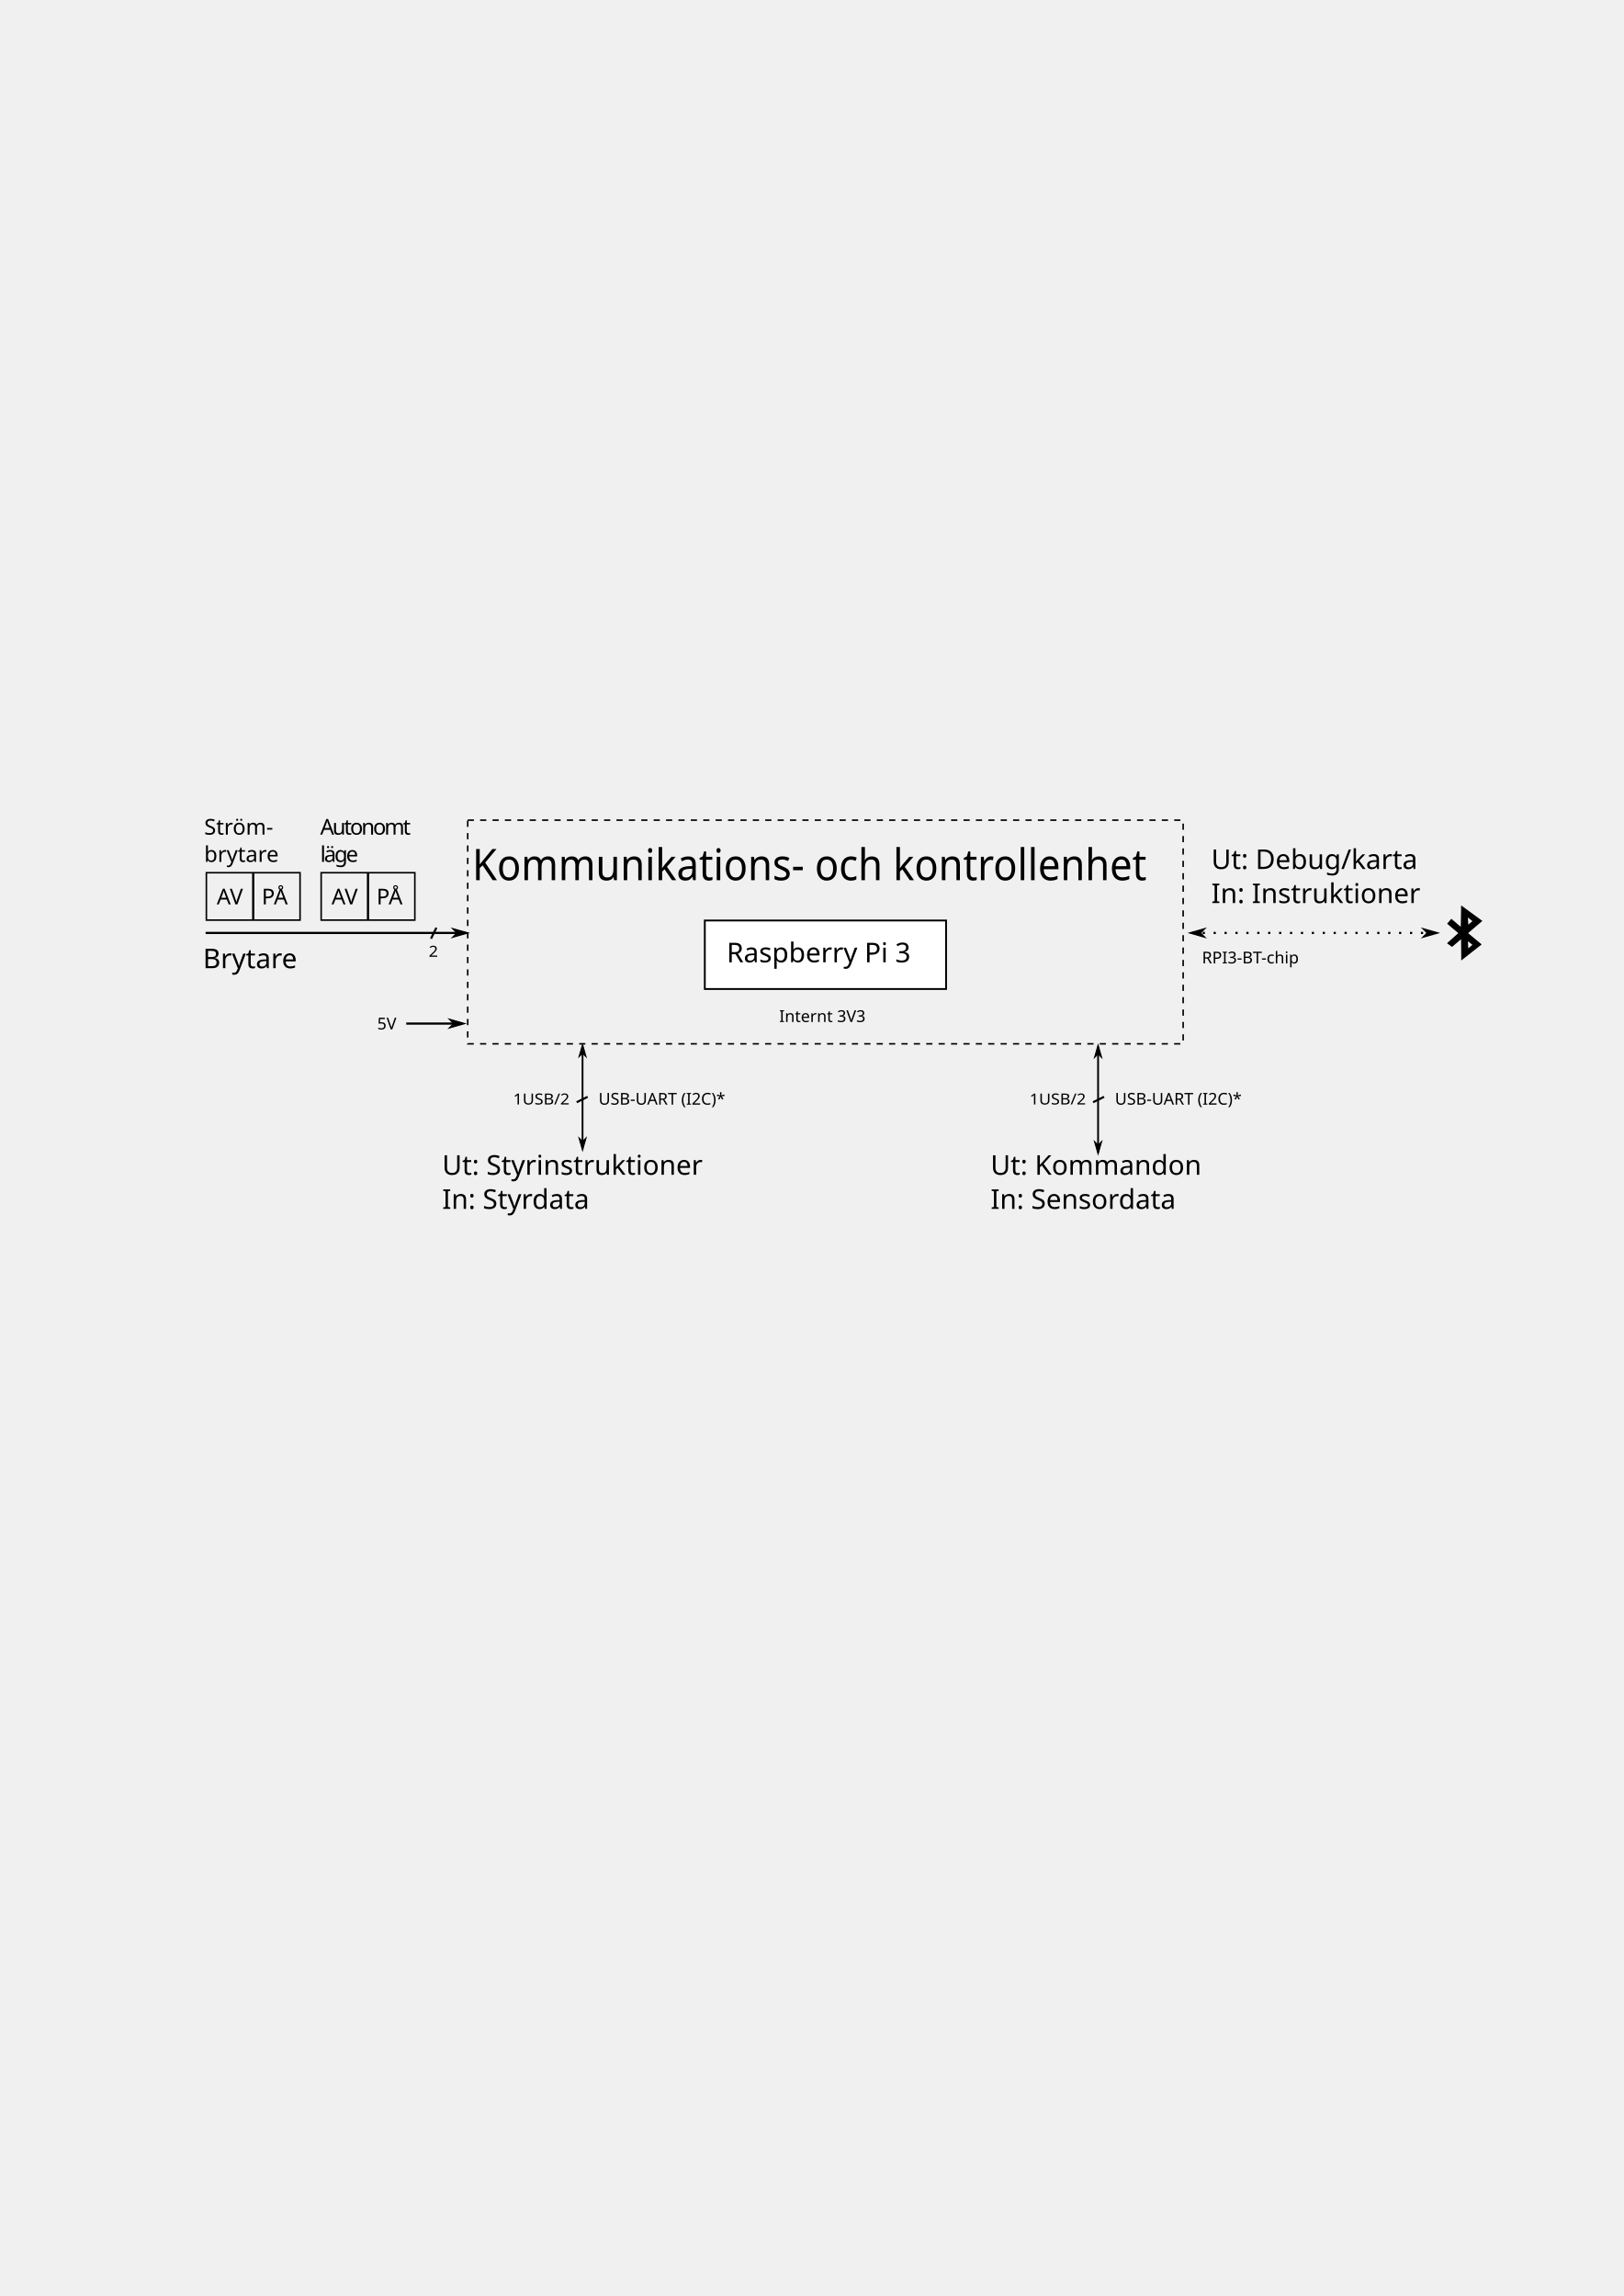
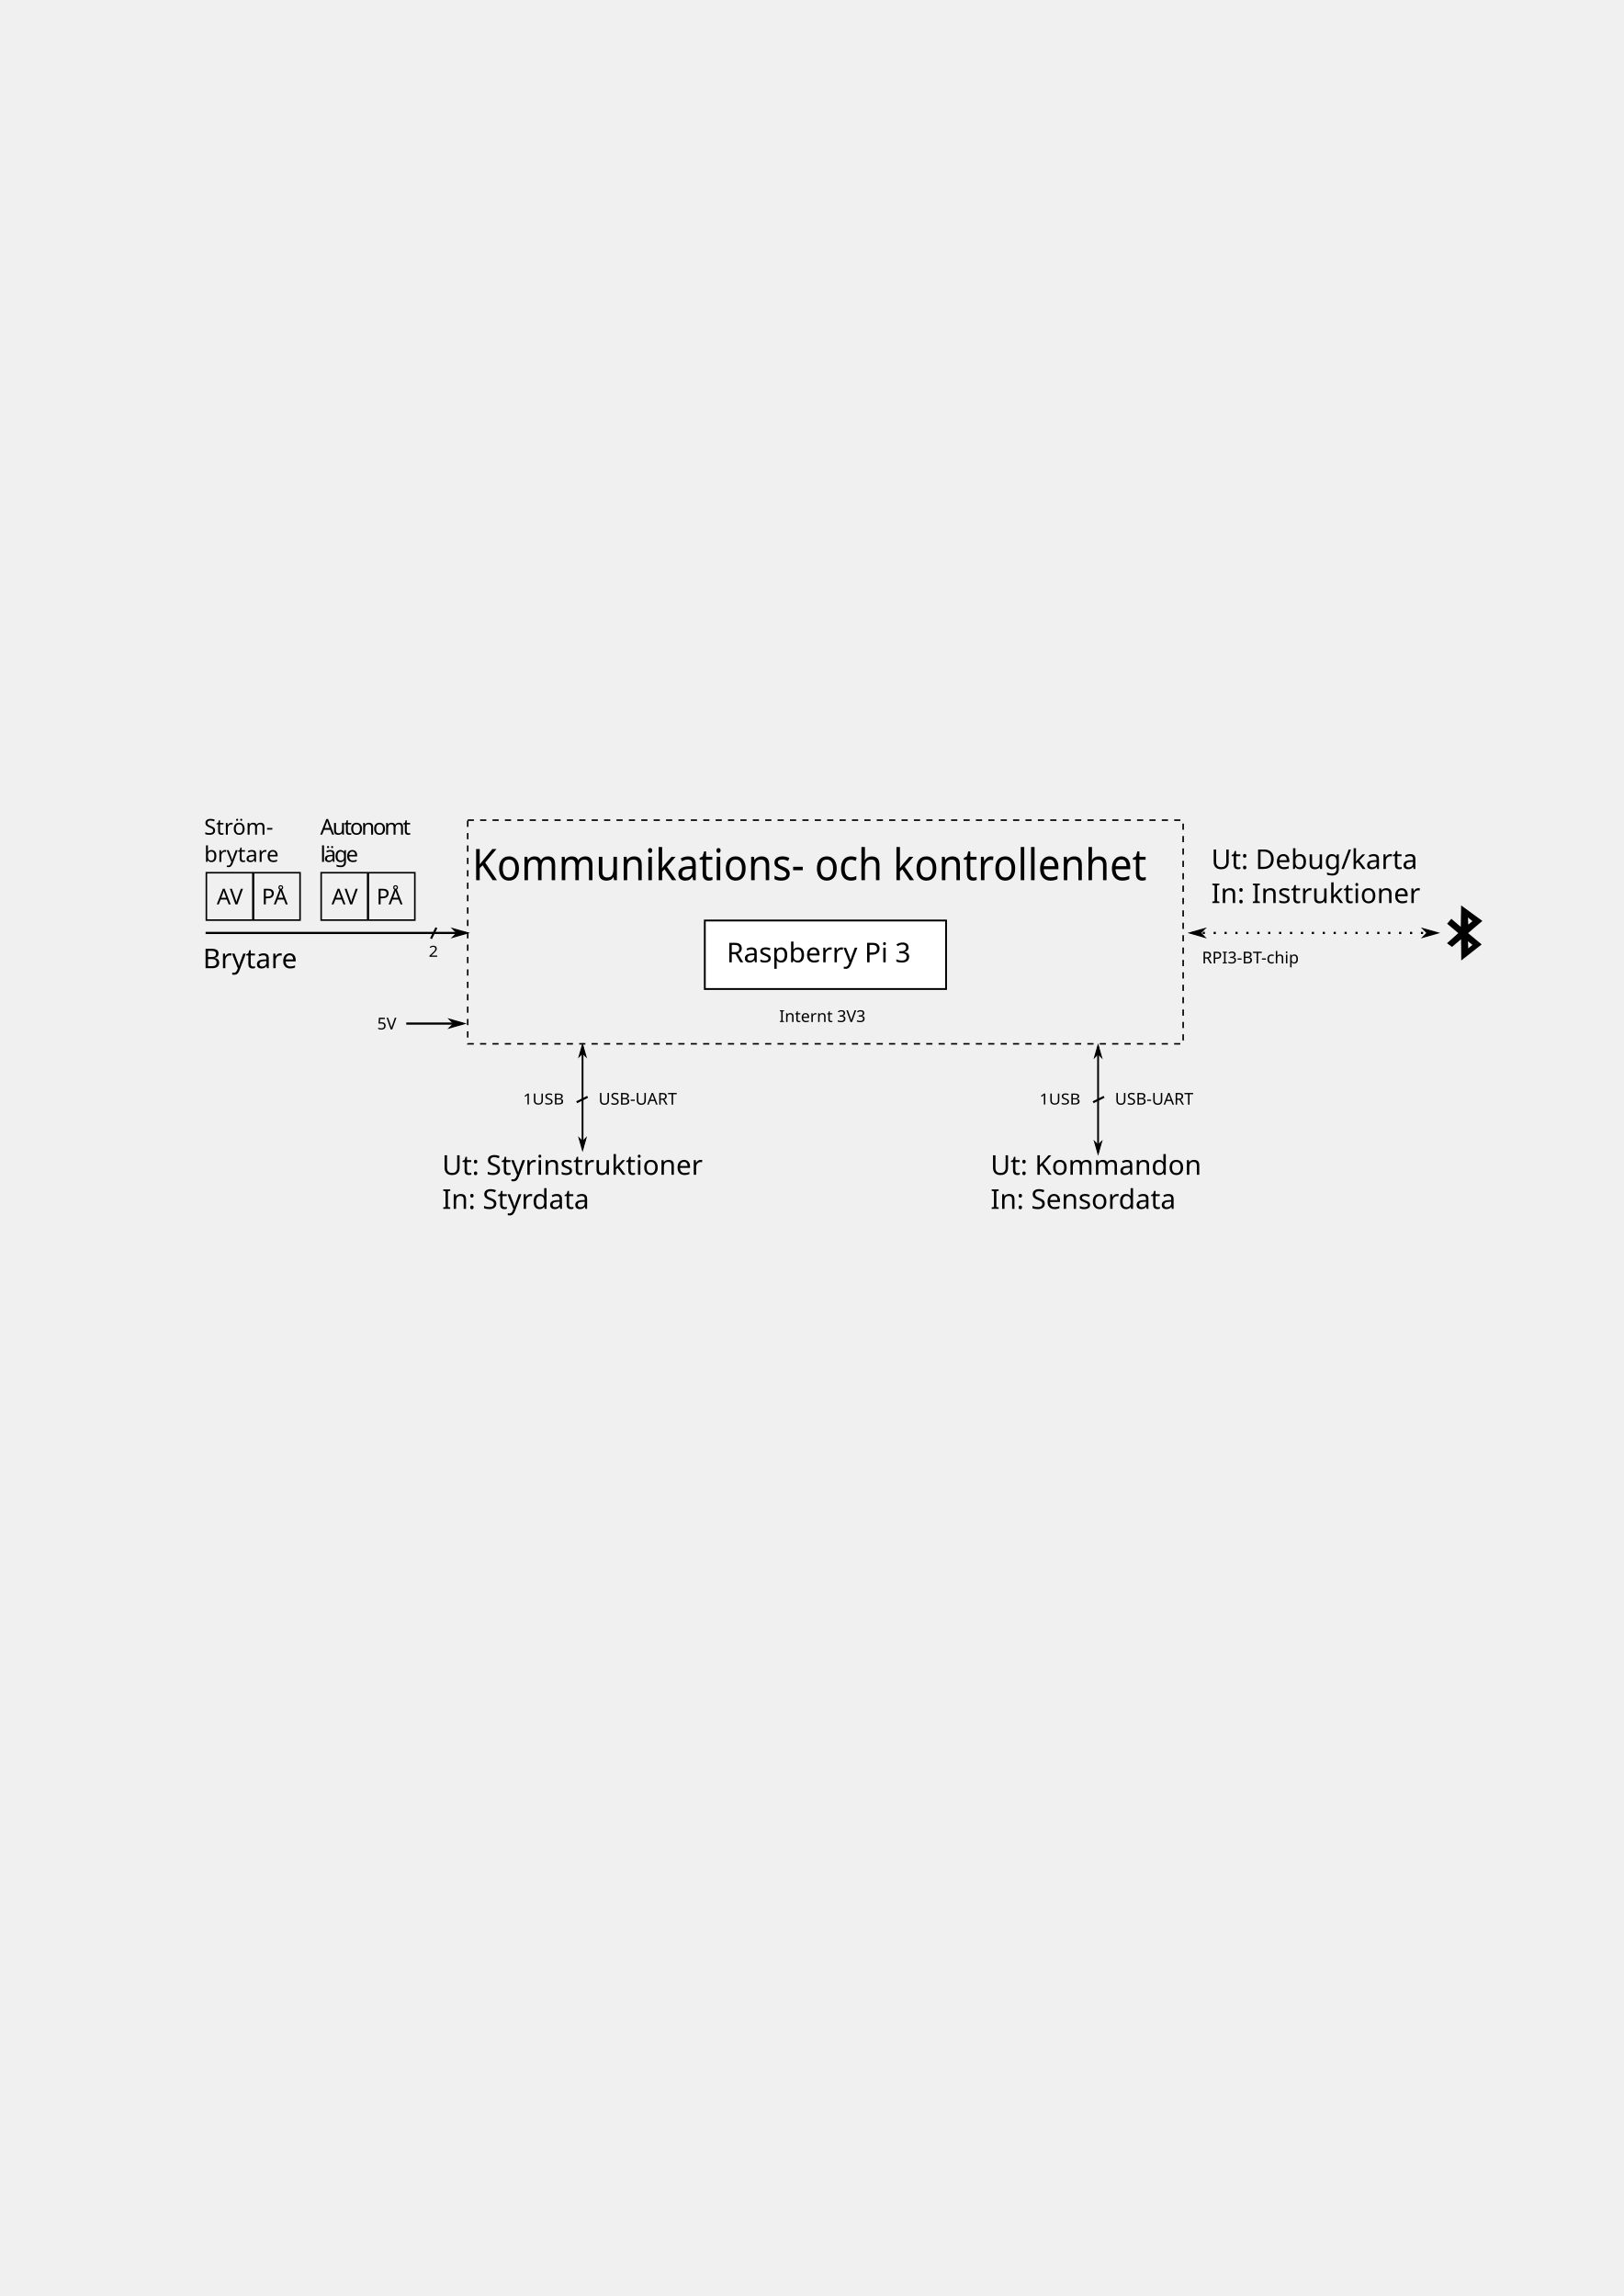
<svg xmlns="http://www.w3.org/2000/svg" width="210mm" height="297mm" viewBox="0 0 744.094 1052.362" id="svg8543" version="1.1">
  <defs id="defs8545">
    <marker orient="auto" refY="0" refX="0" id="marker10388" style="overflow:visible">
      <path id="path10390" d="M 0,0 5,-5 -12.5,0 5,5 0,0 Z" style="fill:#000000;fill-opacity:1;fill-rule:evenodd;stroke:#000000;stroke-width:1pt;stroke-opacity:1" transform="matrix(-0.4,0,0,-0.4,-4,0)" />
    </marker>
    <marker style="overflow:visible" id="marker9695" refX="0" refY="0" orient="auto">
      <path transform="matrix(-0.4,0,0,-0.4,-4,0)" style="fill:#000000;fill-opacity:1;fill-rule:evenodd;stroke:#000000;stroke-width:1pt;stroke-opacity:1" d="M 0,0 5,-5 -12.5,0 5,5 0,0 Z" id="path9697" />
    </marker>
    <marker orient="auto" refY="0" refX="0" id="marker9595" style="overflow:visible">
      <path id="path9597" d="M 0,0 5,-5 -12.5,0 5,5 0,0 Z" style="fill:#000000;fill-opacity:1;fill-rule:evenodd;stroke:#000000;stroke-width:1pt;stroke-opacity:1" transform="matrix(-0.4,0,0,-0.4,-4,0)" />
    </marker>
    <marker orient="auto" refY="0" refX="0" id="marker9501" style="overflow:visible">
      <path id="path9503" d="M 0,0 5,-5 -12.5,0 5,5 0,0 Z" style="fill:#000000;fill-opacity:1;fill-rule:evenodd;stroke:#000000;stroke-width:1pt;stroke-opacity:1" transform="matrix(0.4,0,0,0.4,4,0)" />
    </marker>
    <marker style="overflow:visible" id="marker9413" refX="0" refY="0" orient="auto">
      <path transform="matrix(-0.4,0,0,-0.4,-4,0)" style="fill:#000000;fill-opacity:1;fill-rule:evenodd;stroke:#000000;stroke-width:1pt;stroke-opacity:1" d="M 0,0 5,-5 -12.5,0 5,5 0,0 Z" id="path9415" />
    </marker>
    <marker style="overflow:visible" id="marker9331" refX="0" refY="0" orient="auto">
      <path transform="matrix(0.4,0,0,0.4,4,0)" style="fill:#000000;fill-opacity:1;fill-rule:evenodd;stroke:#000000;stroke-width:1pt;stroke-opacity:1" d="M 0,0 5,-5 -12.5,0 5,5 0,0 Z" id="path9333" />
    </marker>
    <marker orient="auto" refY="0" refX="0" id="marker9041-3" style="overflow:visible">
      <path id="path9043-1" d="M 0,0 5,-5 -12.5,0 5,5 0,0 Z" style="fill:#000000;fill-opacity:1;fill-rule:evenodd;stroke:#000000;stroke-width:1pt;stroke-opacity:1" transform="matrix(-0.4,0,0,-0.4,-4,0)" />
    </marker>
    <marker orient="auto" refY="0" refX="0" id="marker6503" style="overflow:visible">
      <path id="path6505" d="M 0,0 5,-5 -12.5,0 5,5 0,0 Z" style="fill:#000000;fill-opacity:1;fill-rule:evenodd;stroke:#000000;stroke-width:1pt;stroke-opacity:1" transform="matrix(0.4,0,0,0.4,4,0)" />
    </marker>
    <marker orient="auto" refY="0" refX="0" id="marker6507" style="overflow:visible">
      <path id="path6509" d="M 0,0 5,-5 -12.5,0 5,5 0,0 Z" style="fill:#000000;fill-opacity:1;fill-rule:evenodd;stroke:#000000;stroke-width:1pt;stroke-opacity:1" transform="matrix(-0.4,0,0,-0.4,-4,0)" />
    </marker>
    <marker orient="auto" refY="0" refX="0" id="marker6600" style="overflow:visible">
      <path id="path6602" d="M 0,0 5,-5 -12.5,0 5,5 0,0 Z" style="fill:#000000;fill-opacity:1;fill-rule:evenodd;stroke:#000000;stroke-width:1pt;stroke-opacity:1" transform="matrix(0.4,0,0,0.4,4,0)" />
    </marker>
    <marker orient="auto" refY="0" refX="0" id="marker4690-4" style="overflow:visible">
      <path id="path4692-5" d="M 0,0 5,-5 -12.5,0 5,5 0,0 Z" style="fill:#000000;fill-opacity:1;fill-rule:evenodd;stroke:#000000;stroke-width:1pt;stroke-opacity:1" transform="matrix(-0.4,0,0,-0.4,-4,0)" />
    </marker>
    <marker orient="auto" refY="0" refX="0" id="Arrow1Mstart" style="overflow:visible">
      <path id="path4336" d="M 0,0 5,-5 -12.5,0 5,5 0,0 Z" style="fill:#000000;fill-opacity:1;fill-rule:evenodd;stroke:#000000;stroke-width:1pt;stroke-opacity:1" transform="matrix(0.4,0,0,0.4,4,0)" />
    </marker>
    <marker orient="auto" refY="0" refX="0" id="marker4803" style="overflow:visible">
      <path id="path4805" d="M 0,0 5,-5 -12.5,0 5,5 0,0 Z" style="fill:#000000;fill-opacity:1;fill-rule:evenodd;stroke:#000000;stroke-width:1pt;stroke-opacity:1" transform="matrix(-0.4,0,0,-0.4,-4,0)" />
    </marker>
    <marker orient="auto" refY="0" refX="0" id="Arrow1Mend" style="overflow:visible">
      <path id="path4339" d="M 0,0 5,-5 -12.5,0 5,5 0,0 Z" style="fill:#000000;fill-opacity:1;fill-rule:evenodd;stroke:#000000;stroke-width:1pt;stroke-opacity:1" transform="matrix(-0.4,0,0,-0.4,-4,0)" />
    </marker>
  </defs>
  <g id="layer1">
    <text xml:space="preserve" style="font-style:normal;font-weight:normal;font-size:96.176px;line-height:125%;font-family:sans-serif;letter-spacing:0px;word-spacing:0px;fill:#000000;fill-opacity:1;stroke:none;stroke-width:1px;stroke-linecap:butt;stroke-linejoin:miter;stroke-opacity:1" x="226.366" y="385.704" id="text5111-6" transform="scale(0.9560475,1.045973)">
      <tspan x="226.366" y="385.704" style="font-size:19.121px" id="tspan4305-0">Kommunikations- och kontrollenhet</tspan>
    </text>
    <g transform="translate(65.17958,150.359)" id="g6494">
      <rect style="fill:#ffffff;fill-opacity:1;stroke:#000000;stroke-width:0.837;stroke-miterlimit:4;stroke-dasharray:none;stroke-dashoffset:0;stroke-opacity:1" id="rect4315-6" width="110.565" height="31.391" x="257.81" y="271.551" />
      <text id="text4317-1" y="290.695" x="267.829" style="font-style:normal;font-weight:normal;font-size:10px;line-height:125%;font-family:sans-serif;letter-spacing:0px;word-spacing:0px;fill:#000000;fill-opacity:1;stroke:none;stroke-width:1px;stroke-linecap:butt;stroke-linejoin:miter;stroke-opacity:1" xml:space="preserve">
        <tspan style="font-size:12.5px" y="290.695" x="267.829" id="tspan4319-8">Raspberry Pi 3</tspan>
      </text>
    </g>
    <rect style="opacity:1;fill:#ffffff;fill-opacity:0;stroke:#000000;stroke-width:0.71;stroke-miterlimit:4;stroke-dasharray:2.84, 2.84;stroke-dashoffset:0;stroke-opacity:1" id="rect6752" width="327.859" height="102.519" x="214.343" y="375.913" />
    <path style="fill:none;fill-rule:evenodd;stroke:#000000;stroke-width:1px;stroke-linecap:butt;stroke-linejoin:miter;stroke-opacity:1;marker-end:url(#marker9695)" d="m 94.218,427.61 119.198,0" id="path4324" />
    <g id="g4789" transform="translate(-5.534709,143.2162)">
      <rect y="256.788" x="100.108" height="21.718" width="42.931" id="rect4588" style="opacity:1;fill:none;fill-opacity:1;stroke:#000000;stroke-width:0.71;stroke-linecap:butt;stroke-linejoin:miter;stroke-miterlimit:4;stroke-dasharray:none;stroke-dashoffset:0;stroke-opacity:1" />
      <path id="path4598" d="m 121.573,256.855 0,21.696" style="fill:none;fill-rule:evenodd;stroke:#000000;stroke-width:1.019px;stroke-linecap:butt;stroke-linejoin:miter;stroke-opacity:1" />
      <text id="text4600" y="271.293" x="104.877" style="font-style:normal;font-weight:normal;font-size:12.5px;line-height:125%;font-family:sans-serif;letter-spacing:0px;word-spacing:0px;fill:#000000;fill-opacity:1;stroke:none;stroke-width:1px;stroke-linecap:butt;stroke-linejoin:miter;stroke-opacity:1" xml:space="preserve">
        <tspan style="font-size:10px" y="271.293" x="104.877" id="tspan4602">AV</tspan>
      </text>
      <text id="text4600-3" y="271.293" x="125.47" style="font-style:normal;font-weight:normal;font-size:12.5px;line-height:125%;font-family:sans-serif;letter-spacing:0px;word-spacing:0px;fill:#000000;fill-opacity:1;stroke:none;stroke-width:1px;stroke-linecap:butt;stroke-linejoin:miter;stroke-opacity:1" xml:space="preserve">
        <tspan style="font-size:10px" y="271.293" x="125.47" id="tspan4602-6">PÅ</tspan>
      </text>
    </g>
    <text xml:space="preserve" style="font-style:normal;font-weight:normal;font-size:12.5px;line-height:125%;font-family:sans-serif;letter-spacing:0px;word-spacing:0px;fill:#000000;fill-opacity:1;stroke:none;stroke-width:1px;stroke-linecap:butt;stroke-linejoin:miter;stroke-opacity:1" x="146.746" y="382.549" id="text4692">
      <tspan id="tspan4694" x="146.746" y="382.549" style="font-size:10px;letter-spacing:-0.85px">Autonomt </tspan>
      <tspan x="146.746" y="395.049" id="tspan4696" style="font-size:10px;letter-spacing:-0.85px">läge</tspan>
    </text>
    <text xml:space="preserve" style="font-style:normal;font-weight:normal;font-size:12.5px;line-height:125%;font-family:sans-serif;letter-spacing:0px;word-spacing:0px;fill:#000000;fill-opacity:1;stroke:none;stroke-width:1px;stroke-linecap:butt;stroke-linejoin:miter;stroke-opacity:1" x="93.559" y="382.549" id="text4692-2">
      <tspan x="93.559" y="382.549" id="tspan4696-0" style="font-size:10px;letter-spacing:0px">Ström-</tspan>
      <tspan x="93.559" y="395.049" style="font-size:10px;letter-spacing:0px" id="tspan4737">brytare</tspan>
    </text>
    <g id="g4781" transform="translate(-6.364263,141.8748)">
      <rect y="258.13" x="153.543" height="21.718" width="42.931" id="rect4588-9" style="opacity:1;fill:none;fill-opacity:1;stroke:#000000;stroke-width:0.71;stroke-linecap:butt;stroke-linejoin:miter;stroke-miterlimit:4;stroke-dasharray:none;stroke-dashoffset:0;stroke-opacity:1" />
      <path id="path4598-3" d="m 175.009,258.196 0,21.696" style="fill:none;fill-rule:evenodd;stroke:#000000;stroke-width:1.019px;stroke-linecap:butt;stroke-linejoin:miter;stroke-opacity:1" />
      <text id="text4600-60" y="272.634" x="158.313" style="font-style:normal;font-weight:normal;font-size:12.5px;line-height:125%;font-family:sans-serif;letter-spacing:0px;word-spacing:0px;fill:#000000;fill-opacity:1;stroke:none;stroke-width:1px;stroke-linecap:butt;stroke-linejoin:miter;stroke-opacity:1" xml:space="preserve">
        <tspan style="font-size:10px" y="272.634" x="158.313" id="tspan4602-62">AV</tspan>
      </text>
      <text id="text4600-3-6" y="272.634" x="178.906" style="font-style:normal;font-weight:normal;font-size:12.5px;line-height:125%;font-family:sans-serif;letter-spacing:0px;word-spacing:0px;fill:#000000;fill-opacity:1;stroke:none;stroke-width:1px;stroke-linecap:butt;stroke-linejoin:miter;stroke-opacity:1" xml:space="preserve">
        <tspan style="font-size:10px" y="272.634" x="178.906" id="tspan4602-6-18">PÅ</tspan>
      </text>
    </g>
    <text xml:space="preserve" style="font-style:normal;font-weight:normal;font-size:12.5px;line-height:125%;font-family:sans-serif;letter-spacing:0px;word-spacing:0px;fill:#000000;fill-opacity:1;stroke:none;stroke-width:1px;stroke-linecap:butt;stroke-linejoin:miter;stroke-opacity:1" x="92.991" y="443.772" id="text4797">
      <tspan id="tspan4799" x="92.991" y="443.772">Brytare</tspan>
    </text>
    <path style="fill:none;fill-rule:evenodd;stroke:#000000;stroke-width:1;stroke-linecap:butt;stroke-linejoin:miter;stroke-miterlimit:4;stroke-dasharray:1,4;stroke-dashoffset:0;stroke-opacity:1;marker-start:url(#marker9331);marker-end:url(#marker9413)" d="m 546.163,427.61 111.857,0" id="path4801" />
    <g id="g4931" transform="matrix(0.05619995,0,0,0.05619995,656.8301,413.2224)">
      <g id="g4921" />
      <path id="path4923" d="m 112.845,180.624 34.376,-39.957 76.892,65.741 3.062,-175.022 173.005,126.474 -116.357,99.645 110.817,92.078 -166.471,131.042 -1.526,-173.538 -73.851,62.74 -40.96,-29.86 92.068,-82.452 -91.054,-76.892 z m 206.397,172.472 -36.434,-29.317 2.529,57.661 33.904,-28.344 z m 0,-193.219 -36.434,-29.85 2.529,58.173 33.904,-28.324 z" style="fill:#000000" />
    </g>
    <text xml:space="preserve" style="font-style:normal;font-weight:normal;font-size:12.5px;line-height:125%;font-family:sans-serif;letter-spacing:0px;word-spacing:0px;fill:#000000;fill-opacity:1;stroke:none;stroke-width:1px;stroke-linecap:butt;stroke-linejoin:miter;stroke-opacity:1" x="550.822" y="441.571" id="text6499">
      <tspan id="tspan6501" x="550.822" y="441.571" style="font-size:7.5px">RPI3-BT-chip</tspan>
    </text>
    <path style="fill:none;fill-rule:evenodd;stroke:#000000;stroke-width:0.821;stroke-linecap:butt;stroke-linejoin:miter;stroke-miterlimit:4;stroke-dasharray:none;stroke-opacity:1;marker-start:url(#marker9501);marker-end:url(#marker9595)" d="m 266.961,479.48 0,46.972" id="path4688" />
    <path style="fill:none;fill-rule:evenodd;stroke:#000000;stroke-width:0.964px;stroke-linecap:butt;stroke-linejoin:miter;stroke-opacity:1" d="m 199.989,425.209 -2.477,5.024" id="path7304-4-2-2-4-1-3-3-1-3" />
    <text xml:space="preserve" style="font-style:normal;font-weight:normal;font-size:12.07px;line-height:125%;font-family:sans-serif;letter-spacing:0px;word-spacing:0px;fill:#000000;fill-opacity:1;stroke:none;stroke-width:1px;stroke-linecap:butt;stroke-linejoin:miter;stroke-opacity:1" x="189.702" y="454.166" id="text7351-4-1-0-9-8-1-1" transform="scale(1.035655,0.9655729)">
      <tspan id="tspan7353-8-0-9-4-8-7-8" x="189.702" y="454.166" style="font-size:7.242px">2</tspan>
    </text>
    <path style="fill:none;fill-rule:evenodd;stroke:#000000;stroke-width:0.833;stroke-linecap:butt;stroke-linejoin:miter;stroke-miterlimit:3.7;stroke-dasharray:none;stroke-opacity:1;marker-start:url(#marker6503);marker-end:url(#marker10388)" d="m 503.22,479.762 0,48.401" id="path4688-0" />
    <g id="g17372">
      <text id="text6511" y="506.313" x="510.943" style="font-style:normal;font-weight:normal;font-size:12.5px;line-height:125%;font-family:sans-serif;letter-spacing:0px;word-spacing:0px;fill:#000000;fill-opacity:1;stroke:none;stroke-width:1px;stroke-linecap:butt;stroke-linejoin:miter;stroke-opacity:1" xml:space="preserve">
-         <tspan style="font-size:7.5px" y="506.313" x="510.943" id="tspan6513">USB-UART (I2C)*</tspan>
+         <tspan style="font-size:7.5px" y="506.313" x="510.943" id="tspan6513">USB-UART</tspan>
      </text>
-       <text transform="scale(1.035655,0.9655729)" id="text7351-9-7-6-1-8-5-5-5-5" y="524.282" x="455.568" style="font-style:normal;font-weight:normal;font-size:12.07px;line-height:125%;font-family:sans-serif;letter-spacing:0px;word-spacing:0px;fill:#000000;fill-opacity:1;stroke:none;stroke-width:1px;stroke-linecap:butt;stroke-linejoin:miter;stroke-opacity:1" xml:space="preserve">
-         <tspan style="font-size:7.242px" y="524.282" x="455.568" id="tspan7353-5-1-1-7-1-0-9-7-9">1USB/2</tspan>
+       <text transform="scale(1.035655,0.9655729)" id="text7351-9-7-6-1-8-5-5-5-5" y="524.282" x="459.957" style="font-style:normal;font-weight:normal;font-size:12.07px;line-height:125%;font-family:sans-serif;letter-spacing:0px;word-spacing:0px;fill:#000000;fill-opacity:1;stroke:none;stroke-width:1px;stroke-linecap:butt;stroke-linejoin:miter;stroke-opacity:1" xml:space="preserve">
+         <tspan style="font-size:7.242px" y="524.282" x="459.957" id="tspan7353-5-1-1-7-1-0-9-7-9">1USB</tspan>
      </text>
      <path id="path7304-7-2-9-1-9-6-2-7-8" d="m 500.931,505.201 5.024,-2.477" style="fill:none;fill-rule:evenodd;stroke:#000000;stroke-width:0.964px;stroke-linecap:butt;stroke-linejoin:miter;stroke-opacity:1" />
    </g>
    <g transform="translate(91.97888,80.96289)" id="g9049-1">
      <path id="path9039-03" d="m 94.197,388.187 25.759,0" style="fill:none;fill-rule:evenodd;stroke:#000000;stroke-width:1px;stroke-linecap:butt;stroke-linejoin:miter;stroke-opacity:1;marker-end:url(#marker9041-3)" />
      <text id="text9045-4" y="390.868" x="80.888" style="font-style:normal;font-weight:normal;font-size:12.5px;line-height:125%;font-family:sans-serif;letter-spacing:0px;word-spacing:0px;fill:#000000;fill-opacity:1;stroke:none;stroke-width:1px;stroke-linecap:butt;stroke-linejoin:miter;stroke-opacity:1" xml:space="preserve">
        <tspan y="390.868" x="80.888" id="tspan9047-0" style="font-size:7.5px">5V</tspan>
      </text>
    </g>
    <text xml:space="preserve" style="font-style:normal;font-weight:normal;font-size:12.5px;line-height:125%;font-family:sans-serif;letter-spacing:0px;word-spacing:0px;fill:#000000;fill-opacity:1;stroke:none;stroke-width:1px;stroke-linecap:butt;stroke-linejoin:miter;stroke-opacity:1" x="357.076" y="468.436" id="text9114">
      <tspan id="tspan9116" x="357.076" y="468.436" style="font-size:7.5px">Internt 3V3</tspan>
    </text>
    <text xml:space="preserve" style="font-style:normal;font-weight:normal;font-size:12.5px;line-height:125%;font-family:sans-serif;letter-spacing:0px;word-spacing:0px;fill:#000000;fill-opacity:1;stroke:none;stroke-width:1px;stroke-linecap:butt;stroke-linejoin:miter;stroke-opacity:1" x="453.947" y="538.451" id="text10120">
      <tspan id="tspan10122" x="453.947" y="538.451">Ut: Kommandon</tspan>
      <tspan x="453.947" y="554.076" id="tspan17392">In: Sensordata</tspan>
    </text>
    <text xml:space="preserve" style="font-style:normal;font-weight:normal;font-size:12.5px;line-height:125%;font-family:sans-serif;letter-spacing:0px;word-spacing:0px;fill:#000000;fill-opacity:1;stroke:none;stroke-width:1px;stroke-linecap:butt;stroke-linejoin:miter;stroke-opacity:1" x="202.618" y="538.451" id="text10120-3">
      <tspan id="tspan10122-6" x="202.618" y="538.451">Ut: Styrinstruktioner</tspan>
      <tspan x="202.618" y="554.076" id="tspan10184">In: Styrdata</tspan>
    </text>
    <text xml:space="preserve" style="font-style:normal;font-weight:normal;font-size:12.5px;line-height:125%;font-family:sans-serif;letter-spacing:0px;word-spacing:0px;fill:#000000;fill-opacity:1;stroke:none;stroke-width:1px;stroke-linecap:butt;stroke-linejoin:miter;stroke-opacity:1" x="555.079" y="398.288" id="text10210">
      <tspan id="tspan10212" x="555.079" y="398.288">Ut: Debug/karta</tspan>
      <tspan x="555.079" y="413.913" id="tspan10214">In: Instruktioner</tspan>
    </text>
-     <g id="g17365" transform="translate(0,9.204224)">
-       <text id="text6511-6" y="497.109" x="274.286" style="font-style:normal;font-weight:normal;font-size:12.5px;line-height:125%;font-family:sans-serif;letter-spacing:0px;word-spacing:0px;fill:#000000;fill-opacity:1;stroke:none;stroke-width:1px;stroke-linecap:butt;stroke-linejoin:miter;stroke-opacity:1" xml:space="preserve">
-         <tspan style="font-size:7.5px" y="497.109" x="274.286" id="tspan6513-3">USB-UART (I2C)*</tspan>
-       </text>
-       <text transform="scale(1.035655,0.9655729)" id="text7351-9-7-6-1-8-5-5-5-5-9" y="514.75" x="227.058" style="font-style:normal;font-weight:normal;font-size:12.07px;line-height:125%;font-family:sans-serif;letter-spacing:0px;word-spacing:0px;fill:#000000;fill-opacity:1;stroke:none;stroke-width:1px;stroke-linecap:butt;stroke-linejoin:miter;stroke-opacity:1" xml:space="preserve">
-         <tspan style="font-size:7.242px" y="514.75" x="227.058" id="tspan7353-5-1-1-7-1-0-9-7-9-4">1USB/2</tspan>
-       </text>
-       <path id="path7304-7-2-9-1-9-6-2-7-8-8" d="m 264.273,495.996 5.024,-2.477" style="fill:none;fill-rule:evenodd;stroke:#000000;stroke-width:0.964px;stroke-linecap:butt;stroke-linejoin:miter;stroke-opacity:1" />
-     </g>
+     <text xml:space="preserve" style="font-style:normal;font-weight:normal;font-size:12.5px;line-height:125%;font-family:sans-serif;letter-spacing:0px;word-spacing:0px;fill:#000000;fill-opacity:1;stroke:none;stroke-width:1px;stroke-linecap:butt;stroke-linejoin:miter;stroke-opacity:1" x="274.286" y="506.313" id="text6511-6">
+       <tspan id="tspan5398" x="274.286" y="506.313" style="font-size:7.5px">USB-UART</tspan>
+     </text>
+     <text xml:space="preserve" style="font-style:normal;font-weight:normal;font-size:12.07px;line-height:125%;font-family:sans-serif;letter-spacing:0px;word-spacing:0px;fill:#000000;fill-opacity:1;stroke:none;stroke-width:1px;stroke-linecap:butt;stroke-linejoin:miter;stroke-opacity:1" x="231.447" y="524.282" id="text7351-9-7-6-1-8-5-5-5-5-9" transform="scale(1.035655,0.9655729)">
+       <tspan id="tspan7353-5-1-1-7-1-0-9-7-9-4" x="231.447" y="524.282" style="font-size:7.242px">1USB</tspan>
+     </text>
+     <path style="fill:none;fill-rule:evenodd;stroke:#000000;stroke-width:0.964px;stroke-linecap:butt;stroke-linejoin:miter;stroke-opacity:1" d="m 264.273,505.201 5.024,-2.477" id="path7304-7-2-9-1-9-6-2-7-8-8" />
  </g>
</svg>
